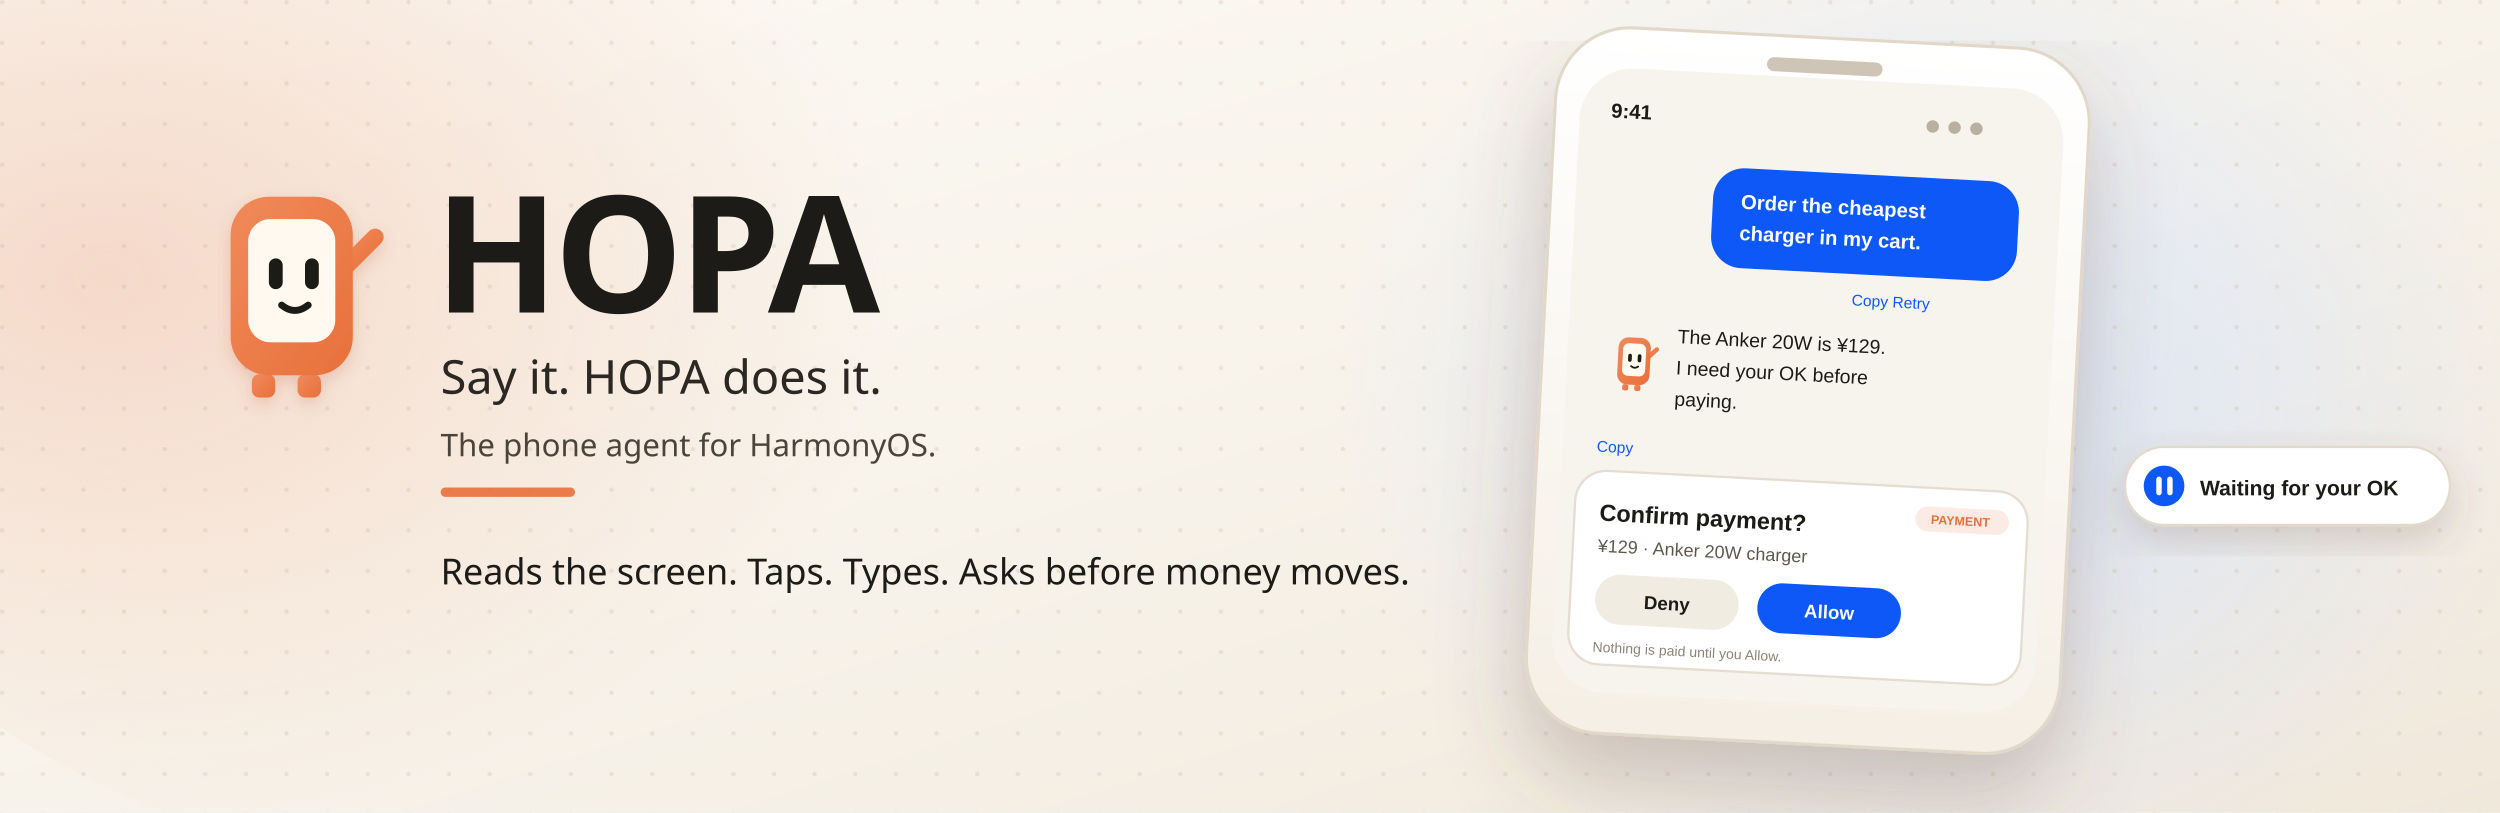
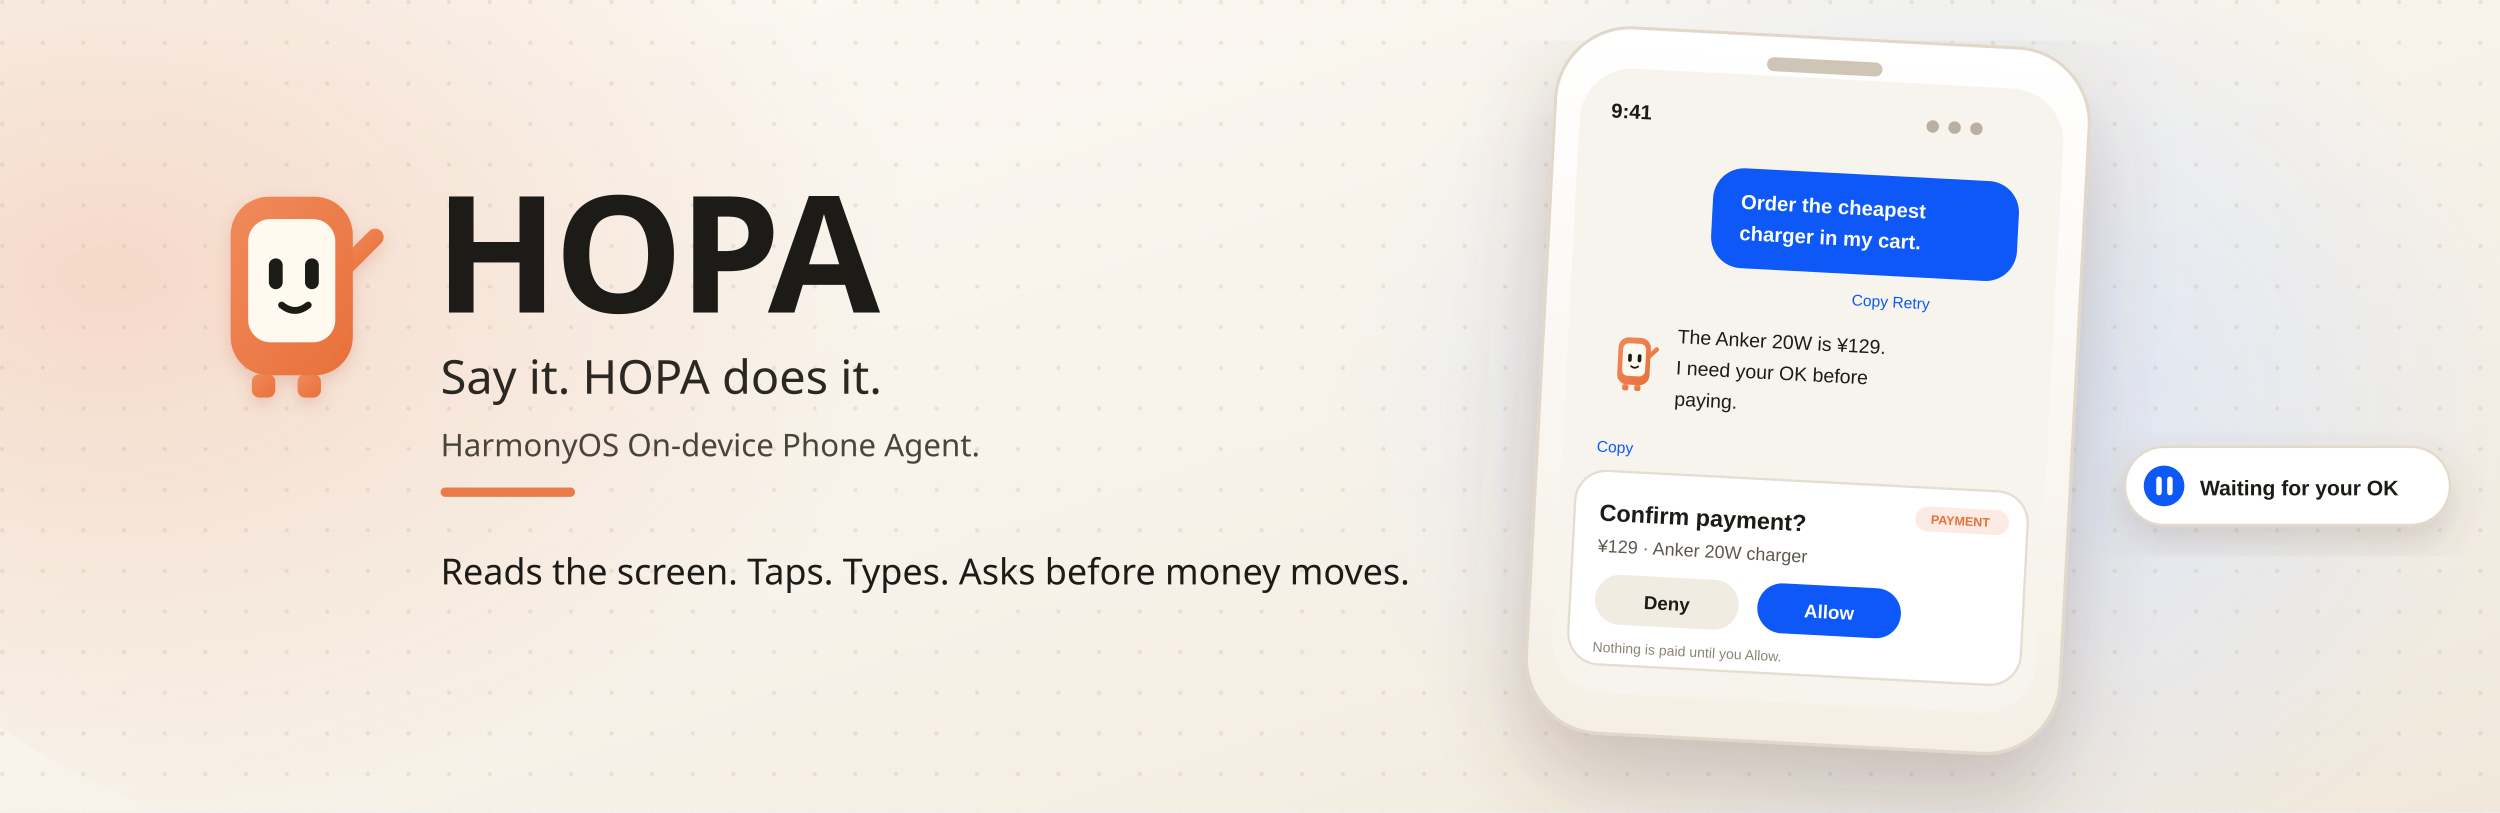
<svg xmlns="http://www.w3.org/2000/svg" viewBox="0 0 1600 520" role="img" aria-label="HOPA — reads the screen, taps, types, and asks before money moves">
  <defs>
    <linearGradient id="paper" x1="0" y1="0" x2="1" y2="1">
      <stop offset="0" stop-color="#FCFAF5" />
      <stop offset="0.55" stop-color="#F7F2E9" />
      <stop offset="1" stop-color="#F0E8DB" />
    </linearGradient>
    <radialGradient id="warmGlow" cx="0.22" cy="0.42" r="0.55">
      <stop offset="0" stop-color="#F4D4C2" stop-opacity="0.85" />
      <stop offset="1" stop-color="#F4D4C2" stop-opacity="0" />
    </radialGradient>
    <radialGradient id="blueGlow" cx="0.5" cy="0.5" r="0.5">
      <stop offset="0" stop-color="#CFE0FF" stop-opacity="0.75" />
      <stop offset="1" stop-color="#CFE0FF" stop-opacity="0" />
    </radialGradient>
    <linearGradient id="coral" x1="0" y1="0" x2="1" y2="1">
      <stop offset="0" stop-color="#F08A5B" />
      <stop offset="1" stop-color="#E8703A" />
    </linearGradient>
    <linearGradient id="frame" x1="0" y1="0" x2="0" y2="1">
      <stop offset="0" stop-color="#FFFFFF" />
      <stop offset="1" stop-color="#F5EFE5" />
    </linearGradient>
    <pattern id="dots" width="26" height="26" patternUnits="userSpaceOnUse">
      <circle cx="1.4" cy="1.4" r="1.4" fill="#B8A58E" opacity="0.22" />
    </pattern>
    <filter id="phoneShadow" x="-35%" y="-35%" width="170%" height="170%">
      <feDropShadow dx="0" dy="26" stdDeviation="28" flood-color="#6E4E36" flood-opacity="0.28" />
    </filter>
    <filter id="markShadow" x="-40%" y="-40%" width="180%" height="180%">
      <feDropShadow dx="0" dy="12" stdDeviation="14" flood-color="#B65A32" flood-opacity="0.22" />
    </filter>
    <filter id="chipShadow" x="-40%" y="-40%" width="180%" height="180%">
      <feDropShadow dx="0" dy="10" stdDeviation="12" flood-color="#6E4E36" flood-opacity="0.20" />
    </filter>
  </defs>
  <rect width="1600" height="520" fill="url(#paper)" />
  <ellipse cx="330" cy="230" rx="470" ry="330" fill="url(#warmGlow)" />
  <ellipse cx="1240" cy="260" rx="390" ry="330" fill="url(#blueGlow)" />
  <rect width="1600" height="520" fill="url(#dots)" />
  <g transform="translate(100 96) scale(0.34)" filter="url(#markShadow)">
    <path d="M 350 226 L 412 164" stroke="url(#coral)" stroke-width="32" stroke-linecap="round" fill="none" />
    <rect x="180" y="422" width="44" height="44" rx="14" fill="url(#coral)" />
    <rect x="266" y="422" width="44" height="44" rx="14" fill="url(#coral)" />
    <rect x="140" y="88" width="230" height="336" rx="72" fill="url(#coral)" />
    <rect x="173" y="130" width="164" height="232" rx="42" fill="#FFF9F0" />
    <rect x="212" y="204" width="26" height="58" rx="13" fill="#1C1B18" />
    <rect x="280" y="204" width="26" height="58" rx="13" fill="#1C1B18" />
    <path d="M 236 292 Q 261 312 286 292" stroke="#1C1B18" stroke-width="13" stroke-linecap="round" fill="none" />
  </g>
  <text x="278" y="200" font-family="'Segoe UI', 'PingFang SC', 'Microsoft YaHei', sans-serif" font-size="104" font-weight="800" letter-spacing="-3" fill="#1C1B18">HOPA</text>
  <text x="282" y="252" font-family="'Segoe UI', 'PingFang SC', 'Microsoft YaHei', sans-serif" font-size="30" font-weight="500" fill="#2B2722">Say it. HOPA does it.</text>
-   <text x="282" y="292" font-family="'Segoe UI', 'PingFang SC', 'Microsoft YaHei', sans-serif" font-size="20" fill="#4A443A">The phone agent for HarmonyOS.</text>
+   <text x="282" y="292" font-family="'Segoe UI', 'PingFang SC', 'Microsoft YaHei', sans-serif" font-size="20" fill="#4A443A">HarmonyOS On-device Phone Agent.</text>
  <rect x="282" y="312" width="86" height="6" rx="3" fill="#E8703A" opacity="0.9" />
  <text x="282" y="374" font-family="'Segoe UI', 'PingFang SC', 'Microsoft YaHei', sans-serif" font-size="23" font-weight="500" fill="#1C1B18">Reads the screen. Taps. Types. Asks before money moves.</text>
  <g transform="translate(986 24) rotate(3 171 226)" filter="url(#phoneShadow)">
    <rect width="342" height="452" rx="48" fill="url(#frame)" stroke="#E1D8C9" stroke-width="2" />
    <rect x="16" y="26" width="310" height="400" rx="34" fill="#F7F4EE" />
    <rect x="134" y="14" width="74" height="9" rx="4.5" fill="#CFC5B6" />
    <text x="36" y="58" font-family="'Segoe UI', Arial, sans-serif" font-size="13" font-weight="600" fill="#1C1B18">9:41</text>
    <circle cx="270" cy="53" r="4" fill="#B9B0A2" />
    <circle cx="256" cy="53" r="4" fill="#B9B0A2" />
    <circle cx="242" cy="53" r="4" fill="#B9B0A2" />
    <rect x="104" y="86" width="196" height="64" rx="20" fill="#0A59F7" />
    <text x="122" y="112" font-family="'Segoe UI', Arial, sans-serif" font-size="13" font-weight="600" fill="#FFFFFF">Order the cheapest</text>
    <text x="122" y="132" font-family="'Segoe UI', Arial, sans-serif" font-size="13" font-weight="600" fill="#FFFFFF">charger in my cart.</text>
    <text x="196" y="170" font-family="'Segoe UI', Arial, sans-serif" font-size="10" fill="#0A59F7">Copy   Retry</text>
    <g transform="translate(36 190) scale(0.09)">
      <path d="M 350 226 L 412 164" stroke="url(#coral)" stroke-width="32" stroke-linecap="round" fill="none" />
      <rect x="180" y="422" width="44" height="44" rx="14" fill="url(#coral)" />
      <rect x="266" y="422" width="44" height="44" rx="14" fill="url(#coral)" />
      <rect x="140" y="88" width="230" height="336" rx="72" fill="url(#coral)" />
      <rect x="173" y="130" width="164" height="232" rx="42" fill="#FFF9F0" />
      <rect x="212" y="204" width="26" height="58" rx="13" fill="#1C1B18" />
      <rect x="280" y="204" width="26" height="58" rx="13" fill="#1C1B18" />
      <path d="M 236 292 Q 261 312 286 292" stroke="#1C1B18" stroke-width="13" stroke-linecap="round" fill="none" />
    </g>
    <text x="86" y="200" font-family="'Segoe UI', Arial, sans-serif" font-size="12.5" fill="#1C1B18">The Anker 20W is ¥129.</text>
    <text x="86" y="220" font-family="'Segoe UI', Arial, sans-serif" font-size="12.5" fill="#1C1B18">I need your OK before</text>
    <text x="86" y="240" font-family="'Segoe UI', Arial, sans-serif" font-size="12.5" fill="#1C1B18">paying.</text>
    <text x="38" y="272" font-family="'Segoe UI', Arial, sans-serif" font-size="10" fill="#0A59F7">Copy</text>
    <rect x="26" y="284" width="290" height="124" rx="20" fill="#FFFFFF" stroke="#E4DED2" stroke-width="1.5" />
    <rect x="244" y="296" width="60" height="16" rx="8" fill="#E8703A" opacity="0.14" />
    <text x="254" y="307" font-family="'Segoe UI', Arial, sans-serif" font-size="8" font-weight="700" fill="#E8703A">PAYMENT</text>
    <text x="42" y="316" font-family="'Segoe UI', Arial, sans-serif" font-size="15" font-weight="700" fill="#1C1B18">Confirm payment?</text>
    <text x="42" y="336" font-family="'Segoe UI', Arial, sans-serif" font-size="11.5" fill="#5E574C">¥129  ·  Anker 20W charger</text>
    <rect x="42" y="350" width="92" height="32" rx="16" fill="#F1ECE2" />
    <text x="88" y="371" text-anchor="middle" font-family="'Segoe UI', Arial, sans-serif" font-size="12" font-weight="600" fill="#1C1B18">Deny</text>
    <rect x="146" y="350" width="92" height="32" rx="16" fill="#0A59F7" />
    <text x="192" y="371" text-anchor="middle" font-family="'Segoe UI', Arial, sans-serif" font-size="12" font-weight="600" fill="#FFFFFF">Allow</text>
    <text x="42" y="400" font-family="'Segoe UI', Arial, sans-serif" font-size="9" fill="#8B8375">Nothing is paid until you Allow.</text>
  </g>
  <g transform="translate(1360 286)" filter="url(#chipShadow)">
    <rect width="208" height="50" rx="25" fill="#FFFFFF" stroke="#E2D9CA" stroke-width="1.5" />
    <circle cx="25" cy="25" r="13" fill="#0A59F7" />
    <rect x="20" y="19" width="3.5" height="12" rx="1.75" fill="#FFFFFF" />
    <rect x="27" y="19" width="3.5" height="12" rx="1.75" fill="#FFFFFF" />
    <text x="48" y="31" font-family="'Segoe UI', Arial, sans-serif" font-size="13.5" font-weight="600" fill="#1C1B18">Waiting for your OK</text>
  </g>
</svg>
